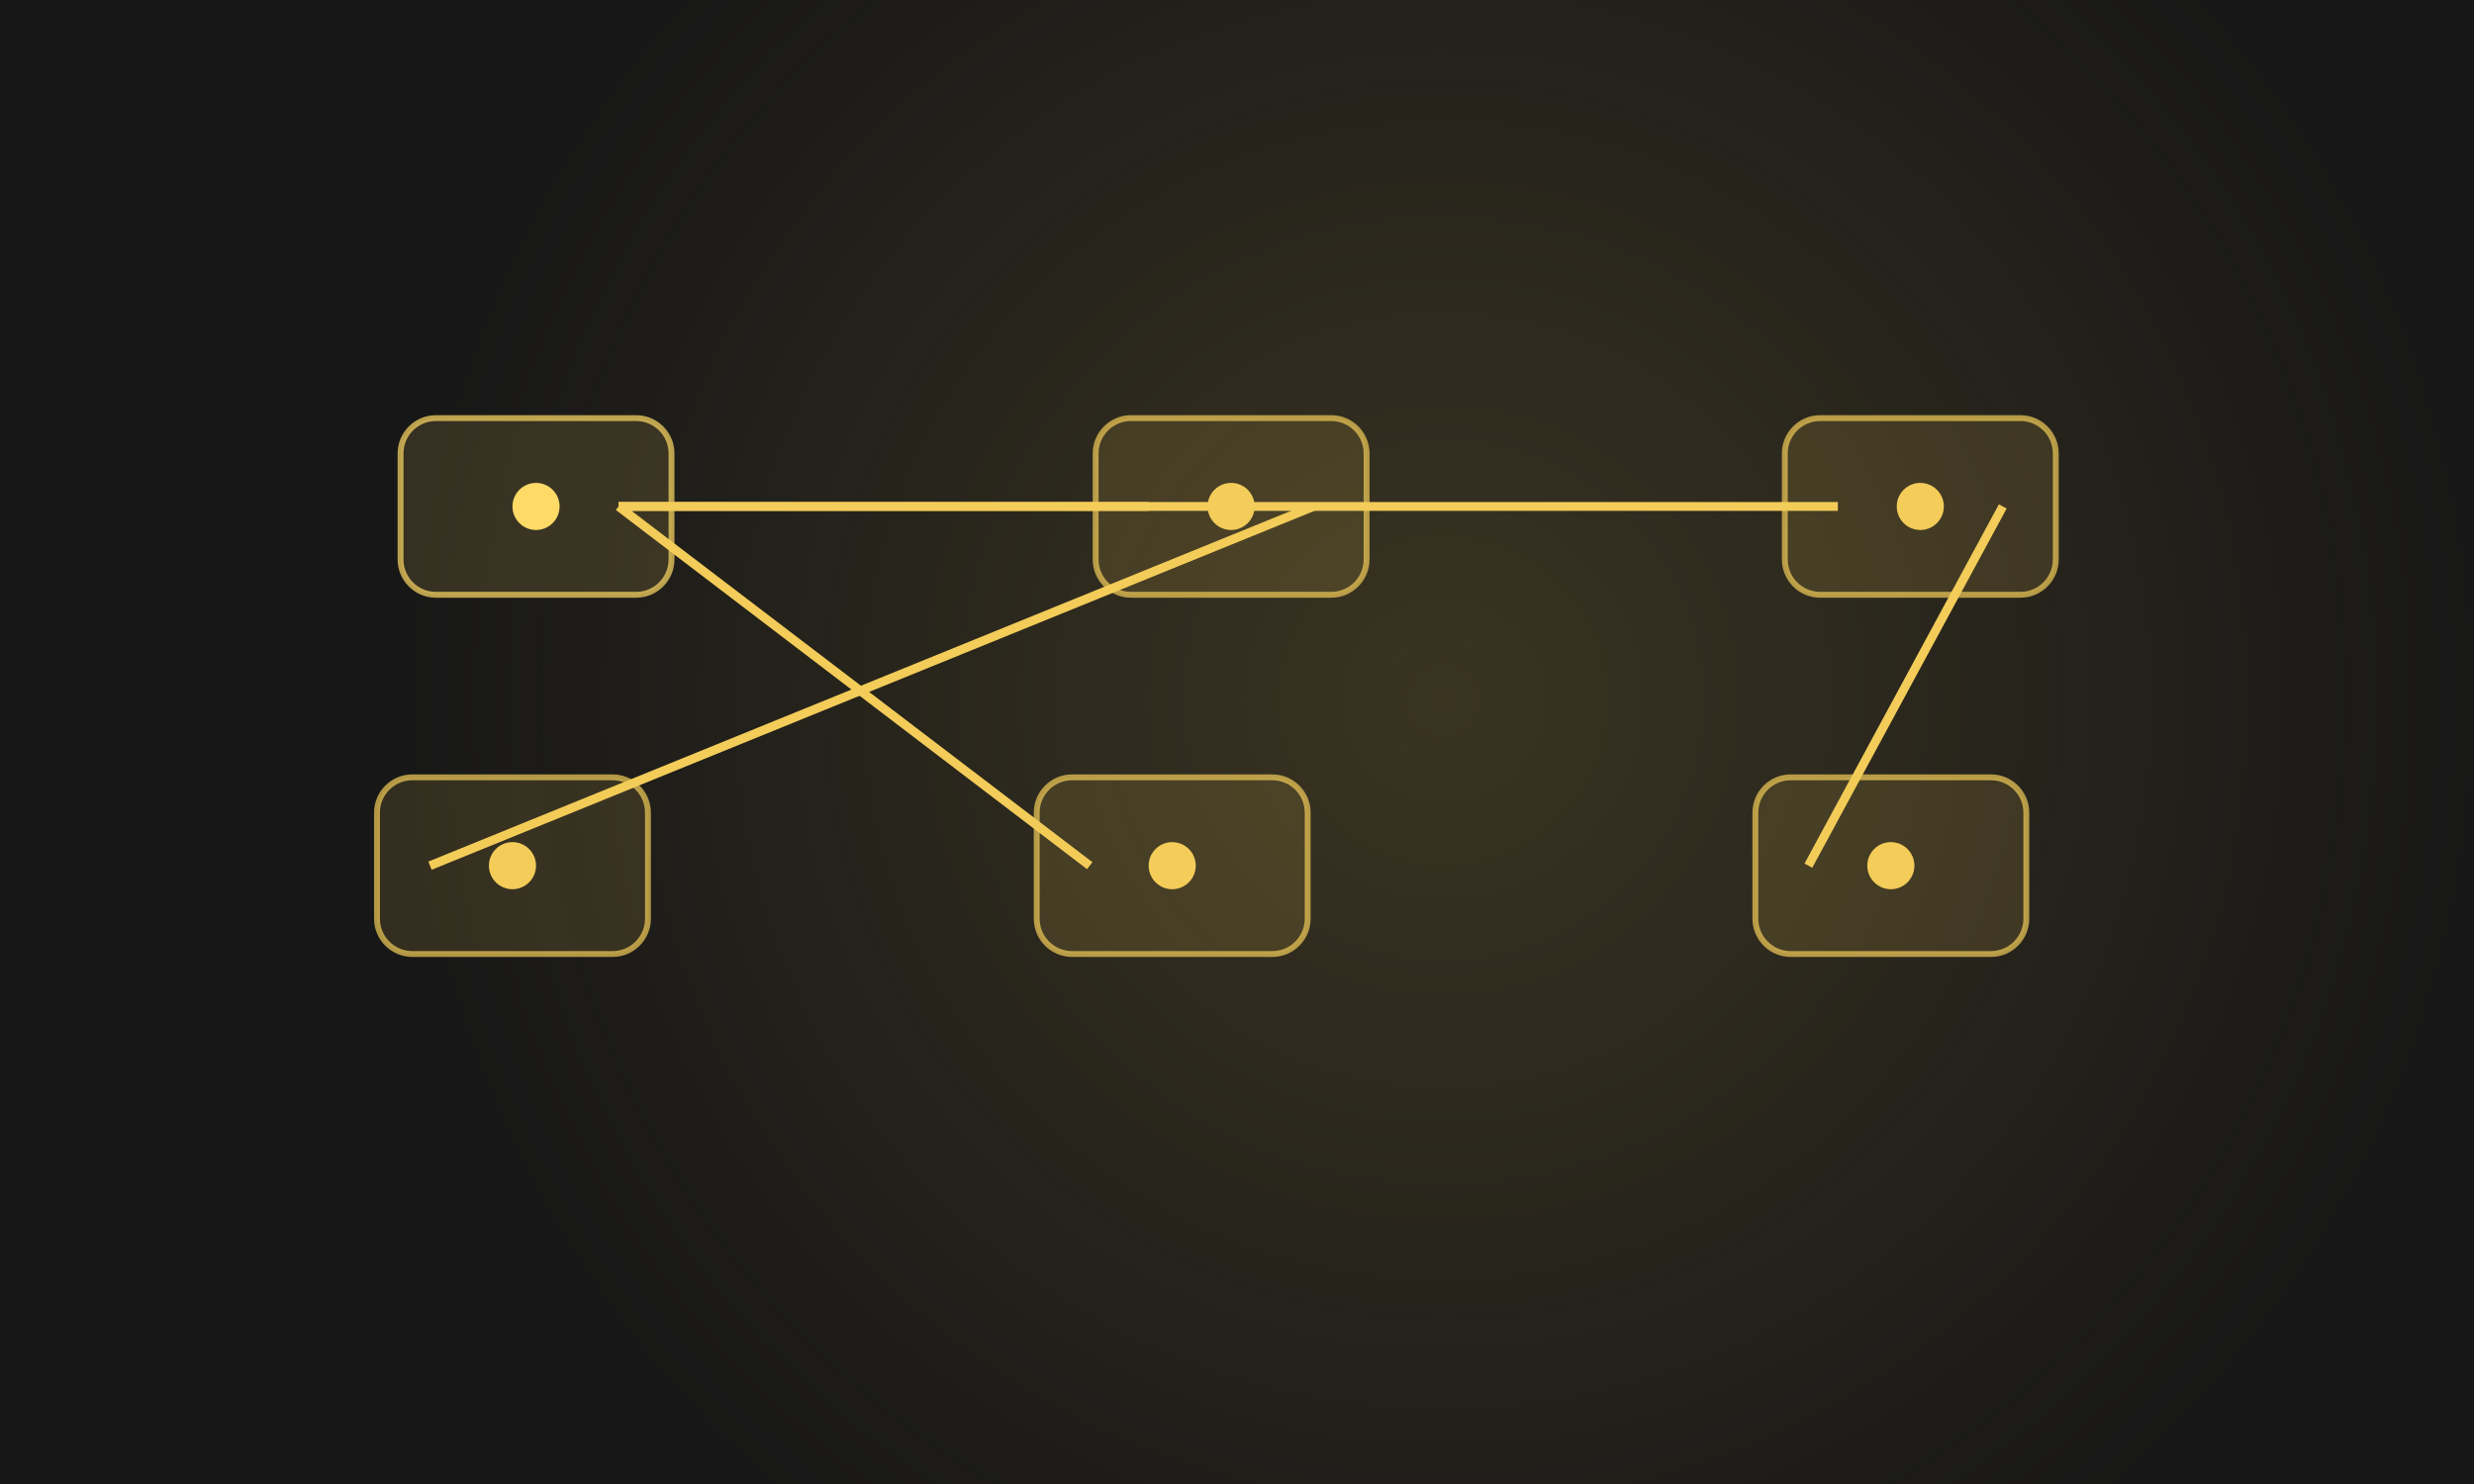
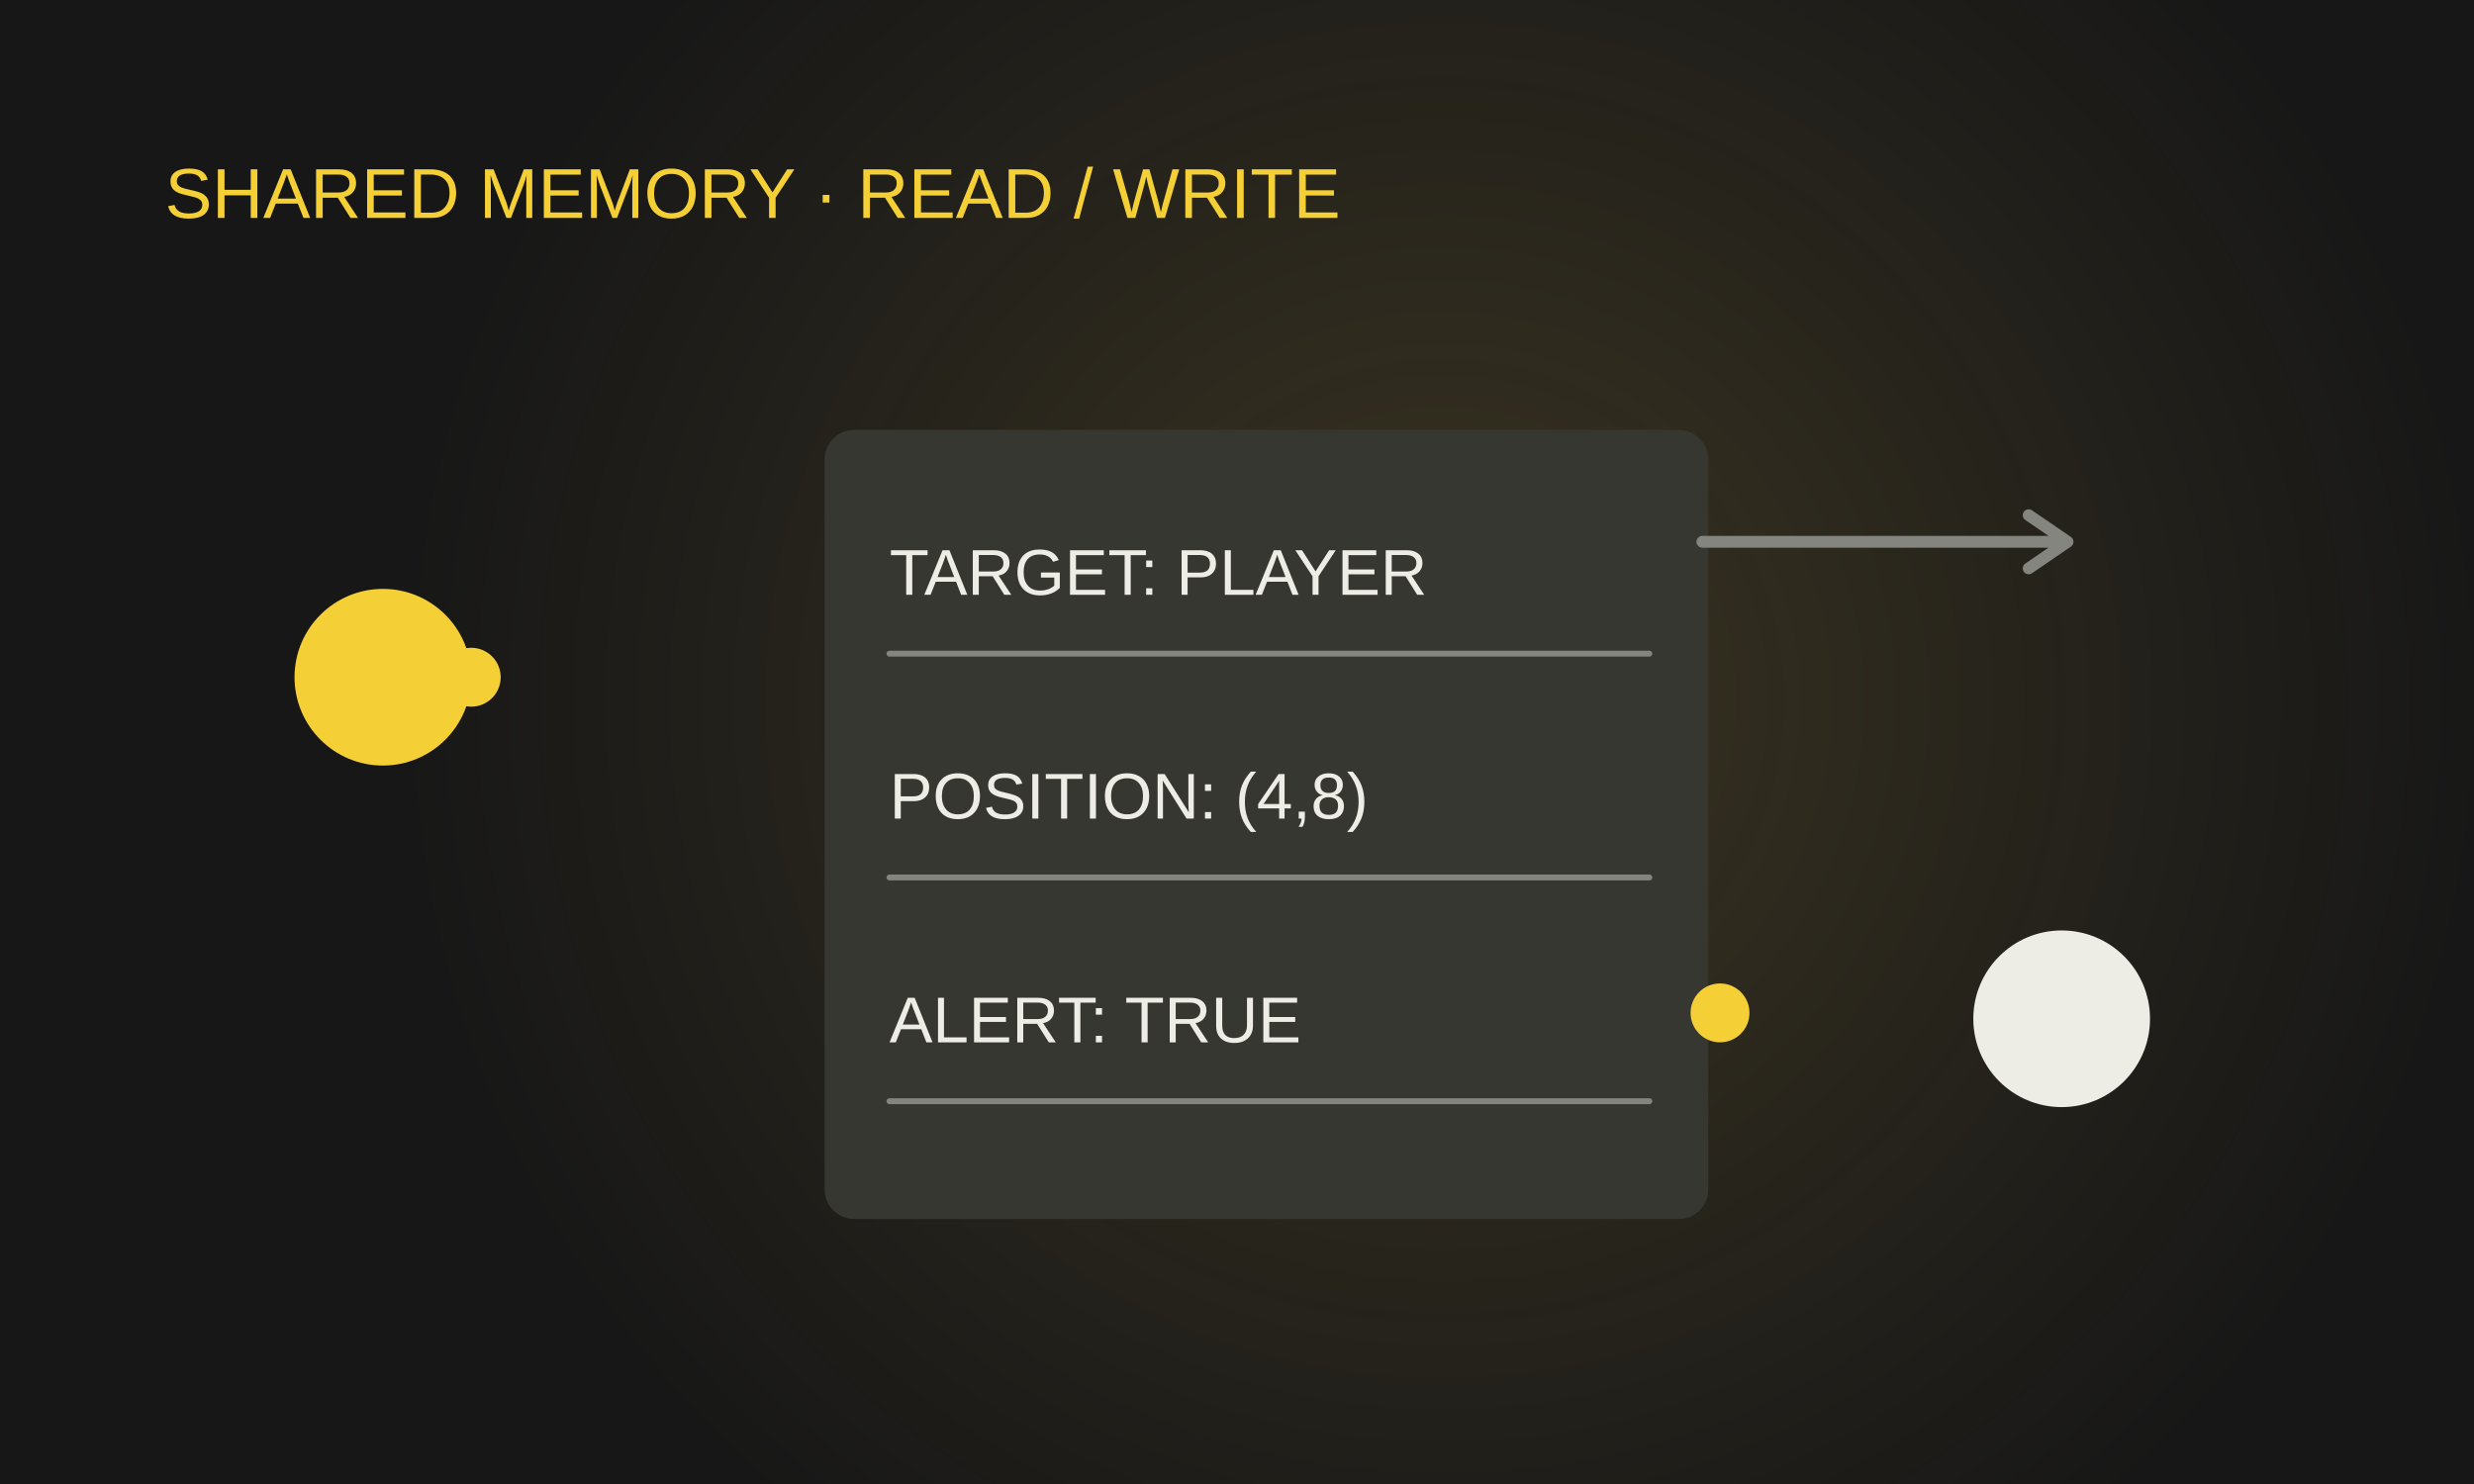
<svg xmlns="http://www.w3.org/2000/svg" class="article-cover" viewBox="0 0 420 252" role="img" aria-label="블랙보드 개념 도식">
  <defs>
    <radialGradient id="cover-blackboard-glow">
      <stop stop-color="hsl(45 86% 65%)" stop-opacity=".16" />
      <stop offset="1" stop-color="hsl(45 86% 65%)" stop-opacity="0" />
    </radialGradient>
    <radialGradient id="cover-blackboard-orb" cx="30%" cy="24%">
      <stop stop-color="#fff7d6" />
      <stop offset=".42" stop-color="hsl(45 86% 65%)" />
      <stop offset="1" stop-color="#46390d" />
    </radialGradient>
  </defs>
  <rect width="420" height="252" fill="#171717" />
  <circle cx="245" cy="119" r="175" fill="url(#cover-blackboard-glow)" />
-   <rect x="68" y="71" width="46" height="30" rx="6" fill="#ffda66" fill-opacity=".13" stroke="#ffda66" stroke-opacity=".7" />
-   <circle cx="91" cy="86" r="4" fill="#ffda66" />
-   <path d="M105 86L195 86" stroke="hsl(45 86% 65%)" stroke-width="1.5" fill="none" />
-   <rect x="186" y="71" width="46" height="30" rx="6" fill="hsl(45 86% 65%)" fill-opacity=".13" stroke="hsl(45 86% 65%)" stroke-opacity=".7" />
-   <circle cx="209" cy="86" r="4" fill="hsl(45 86% 65%)" />
-   <path d="M105 86L312 86" stroke="hsl(45 86% 65%)" stroke-width="1.5" fill="none" />
-   <rect x="303" y="71" width="46" height="30" rx="6" fill="hsl(45 86% 65%)" fill-opacity=".13" stroke="hsl(45 86% 65%)" stroke-opacity=".7" />
-   <circle cx="326" cy="86" r="4" fill="hsl(45 86% 65%)" />
-   <path d="M223 86L73 147" stroke="hsl(45 86% 65%)" stroke-width="1.5" fill="none" />
-   <rect x="64" y="132" width="46" height="30" rx="6" fill="hsl(45 86% 65%)" fill-opacity=".13" stroke="hsl(45 86% 65%)" stroke-opacity=".7" />
-   <circle cx="87" cy="147" r="4" fill="hsl(45 86% 65%)" />
-   <path d="M105 86L185 147" stroke="hsl(45 86% 65%)" stroke-width="1.5" fill="none" />
-   <rect x="176" y="132" width="46" height="30" rx="6" fill="hsl(45 86% 65%)" fill-opacity=".13" stroke="hsl(45 86% 65%)" stroke-opacity=".7" />
-   <circle cx="199" cy="147" r="4" fill="hsl(45 86% 65%)" />
-   <path d="M340 86L307 147" stroke="hsl(45 86% 65%)" stroke-width="1.5" fill="none" />
-   <rect x="298" y="132" width="46" height="30" rx="6" fill="hsl(45 86% 65%)" fill-opacity=".13" stroke="hsl(45 86% 65%)" stroke-opacity=".7" />
-   <circle cx="321" cy="147" r="4" fill="hsl(45 86% 65%)" />
+   <g class="technical-scene" data-scene="blackboard">
+     <text x="28" y="37" fill="#f5cf36" font-family="Arial,sans-serif" font-size="12">SHARED MEMORY · READ / WRITE</text>
+     <rect x="140" y="73" width="150" height="134" rx="5" fill="#373731" />
+     <text x="151" y="101" fill="#edece5" font-family="Arial,sans-serif" font-size="11">TARGET: PLAYER</text>
+     <path d="M151 111H280" fill="none" stroke="#85857f" stroke-width="1" stroke-linecap="round" stroke-linejoin="round" />
+     <text x="151" y="139" fill="#edece5" font-family="Arial,sans-serif" font-size="11">POSITION: (4,8)</text>
+     <path d="M151 149H280" fill="none" stroke="#85857f" stroke-width="1" stroke-linecap="round" stroke-linejoin="round" />
+     <text x="151" y="177" fill="#edece5" font-family="Arial,sans-serif" font-size="11">ALERT: TRUE</text>
+     <path d="M151 187H280" fill="none" stroke="#85857f" stroke-width="1" stroke-linecap="round" stroke-linejoin="round" />
+     <circle cx="65" cy="115" r="15" fill="#f5cf36" />
+     <circle cx="350" cy="173" r="15" fill="#edece5" />
+     <g>
+       <rect x="75" y="110" width="10" height="10" rx="5" fill="#f5cf36" />
+       <animateTransform attributeName="transform" type="translate" values="0 0;58 0;58 0;0 0" dur="4s" repeatCount="indefinite" />
+     </g>
+     <g>
+       <rect x="287" y="167" width="10" height="10" rx="5" fill="#f5cf36" />
+       <animateTransform attributeName="transform" type="translate" values="0 0;41 0;41 0;0 0" dur="4s" repeatCount="indefinite" />
+     </g>
+     <path d="M289 92L351 92M344.397 96.517L351 92L344.397 87.483" fill="none" stroke="#85857f" stroke-width="2" stroke-linecap="round" stroke-linejoin="round" />
+   </g>
</svg>
